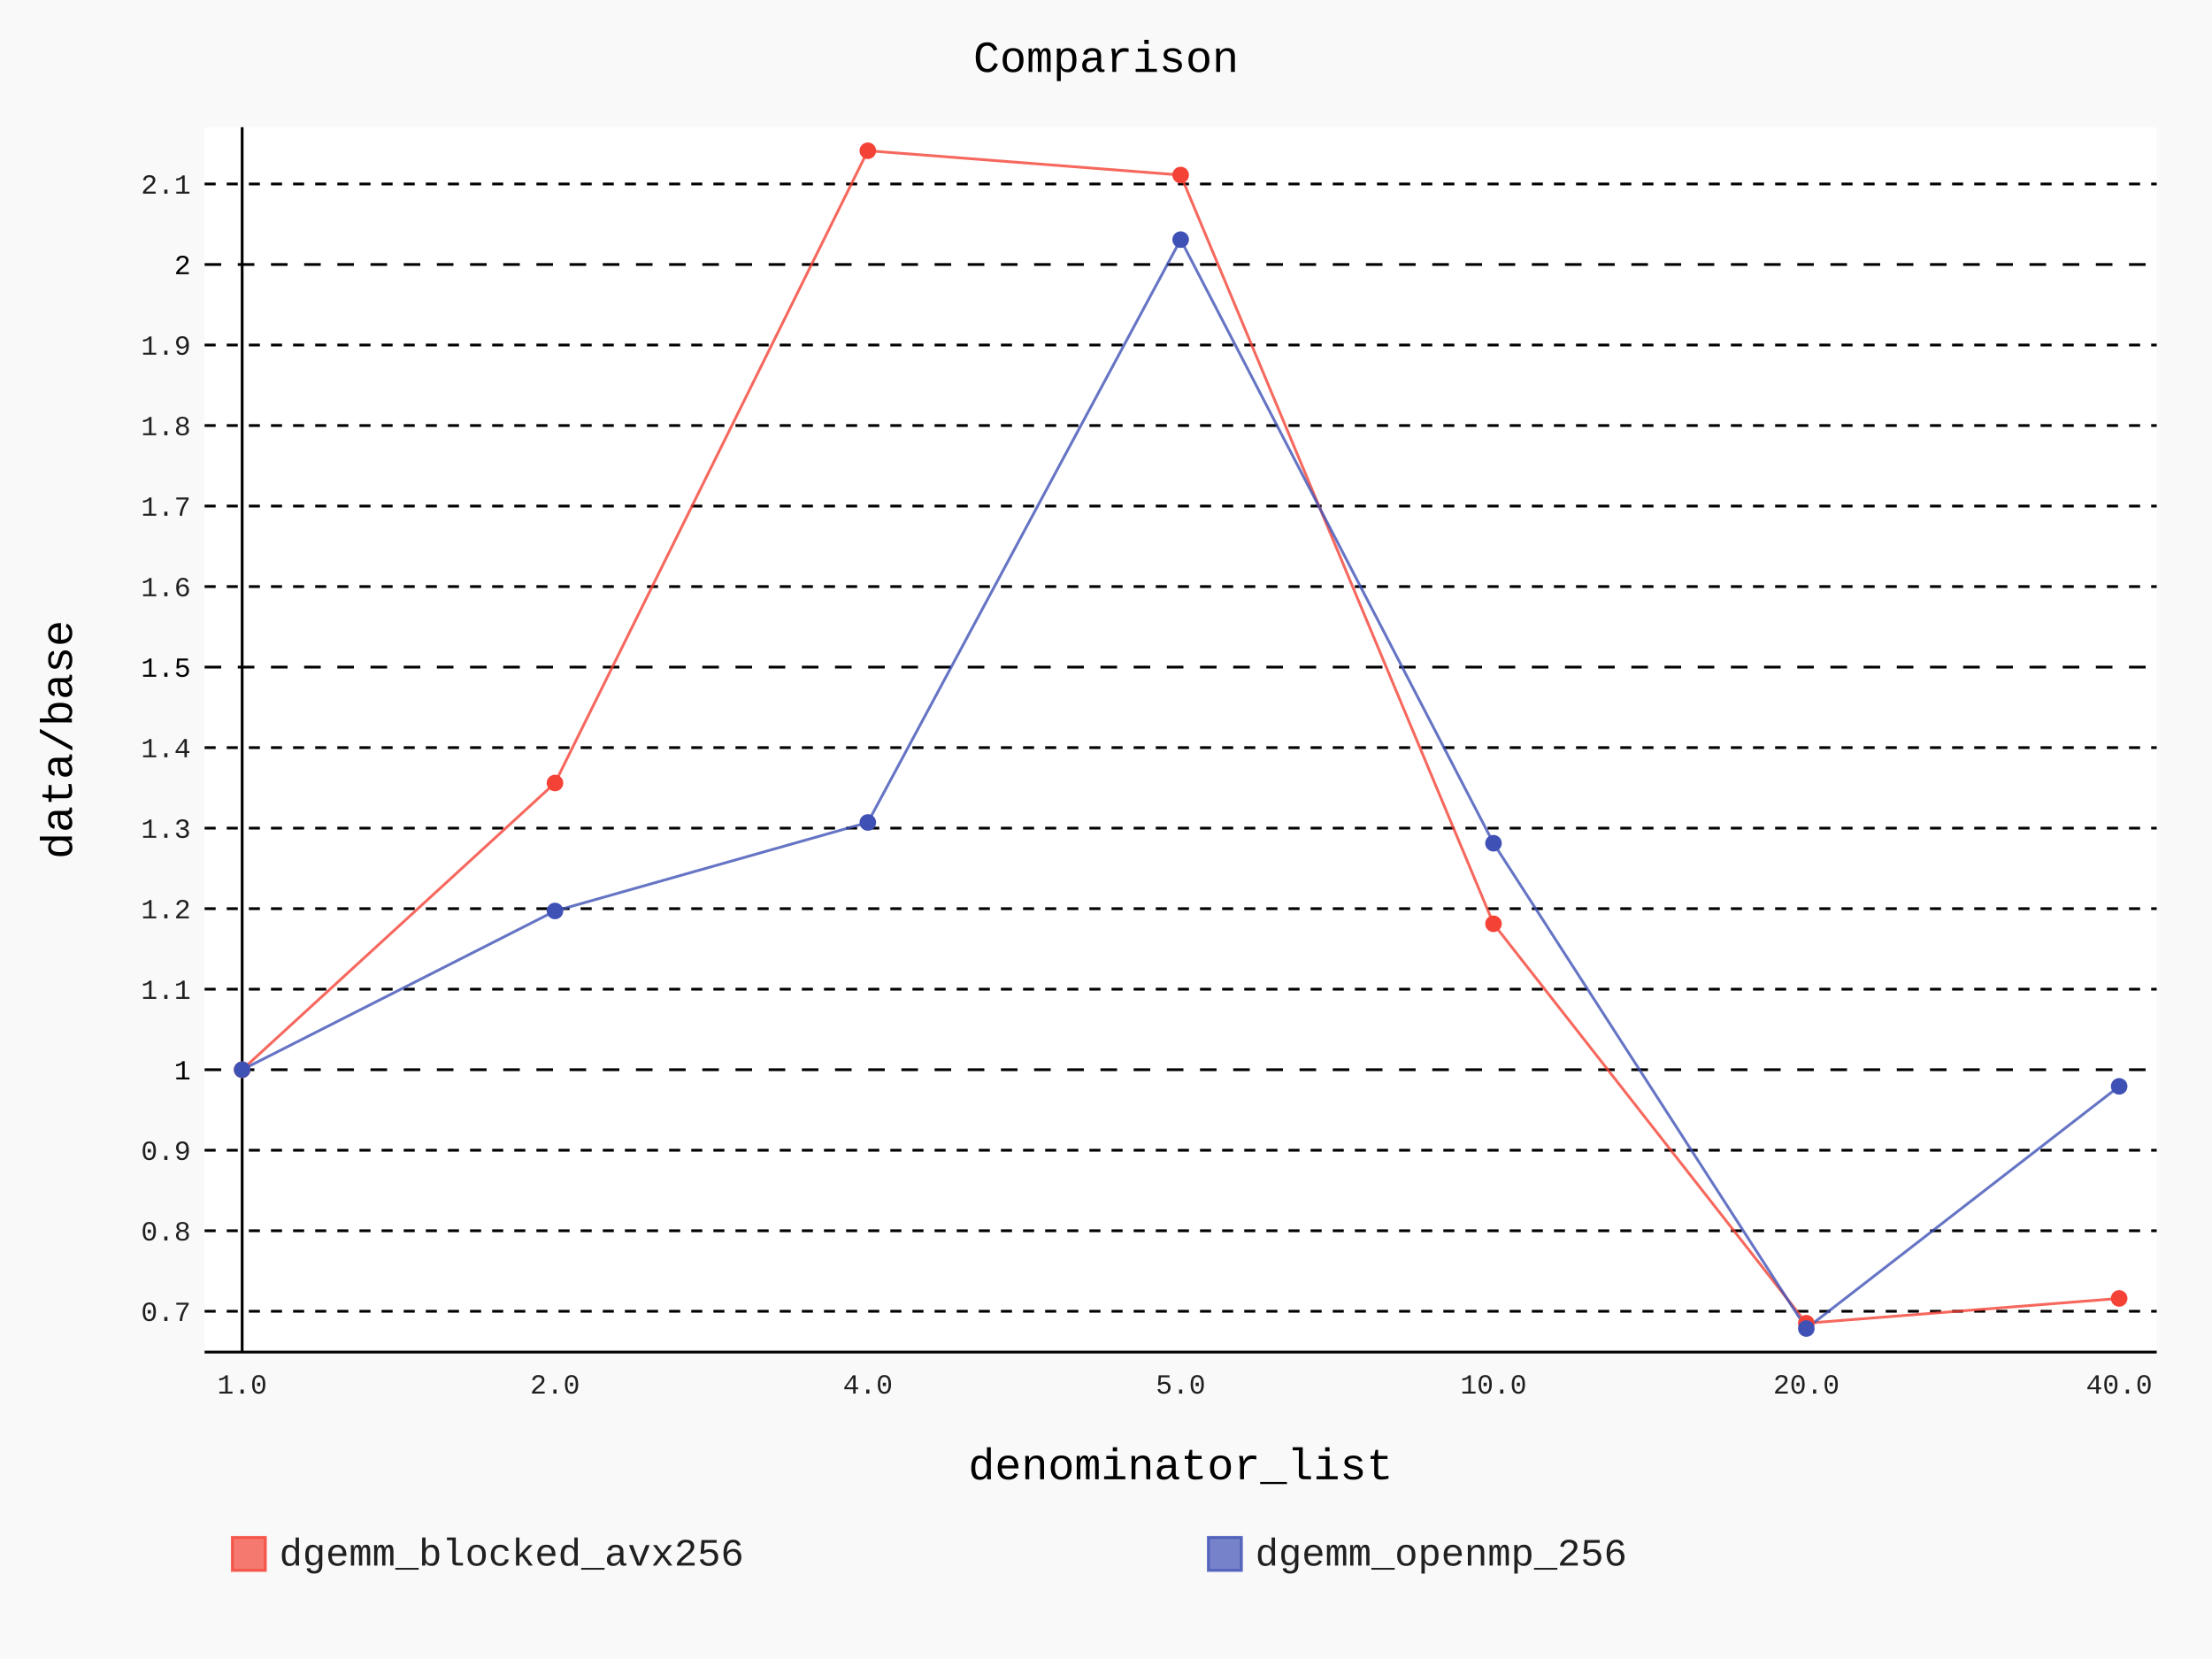
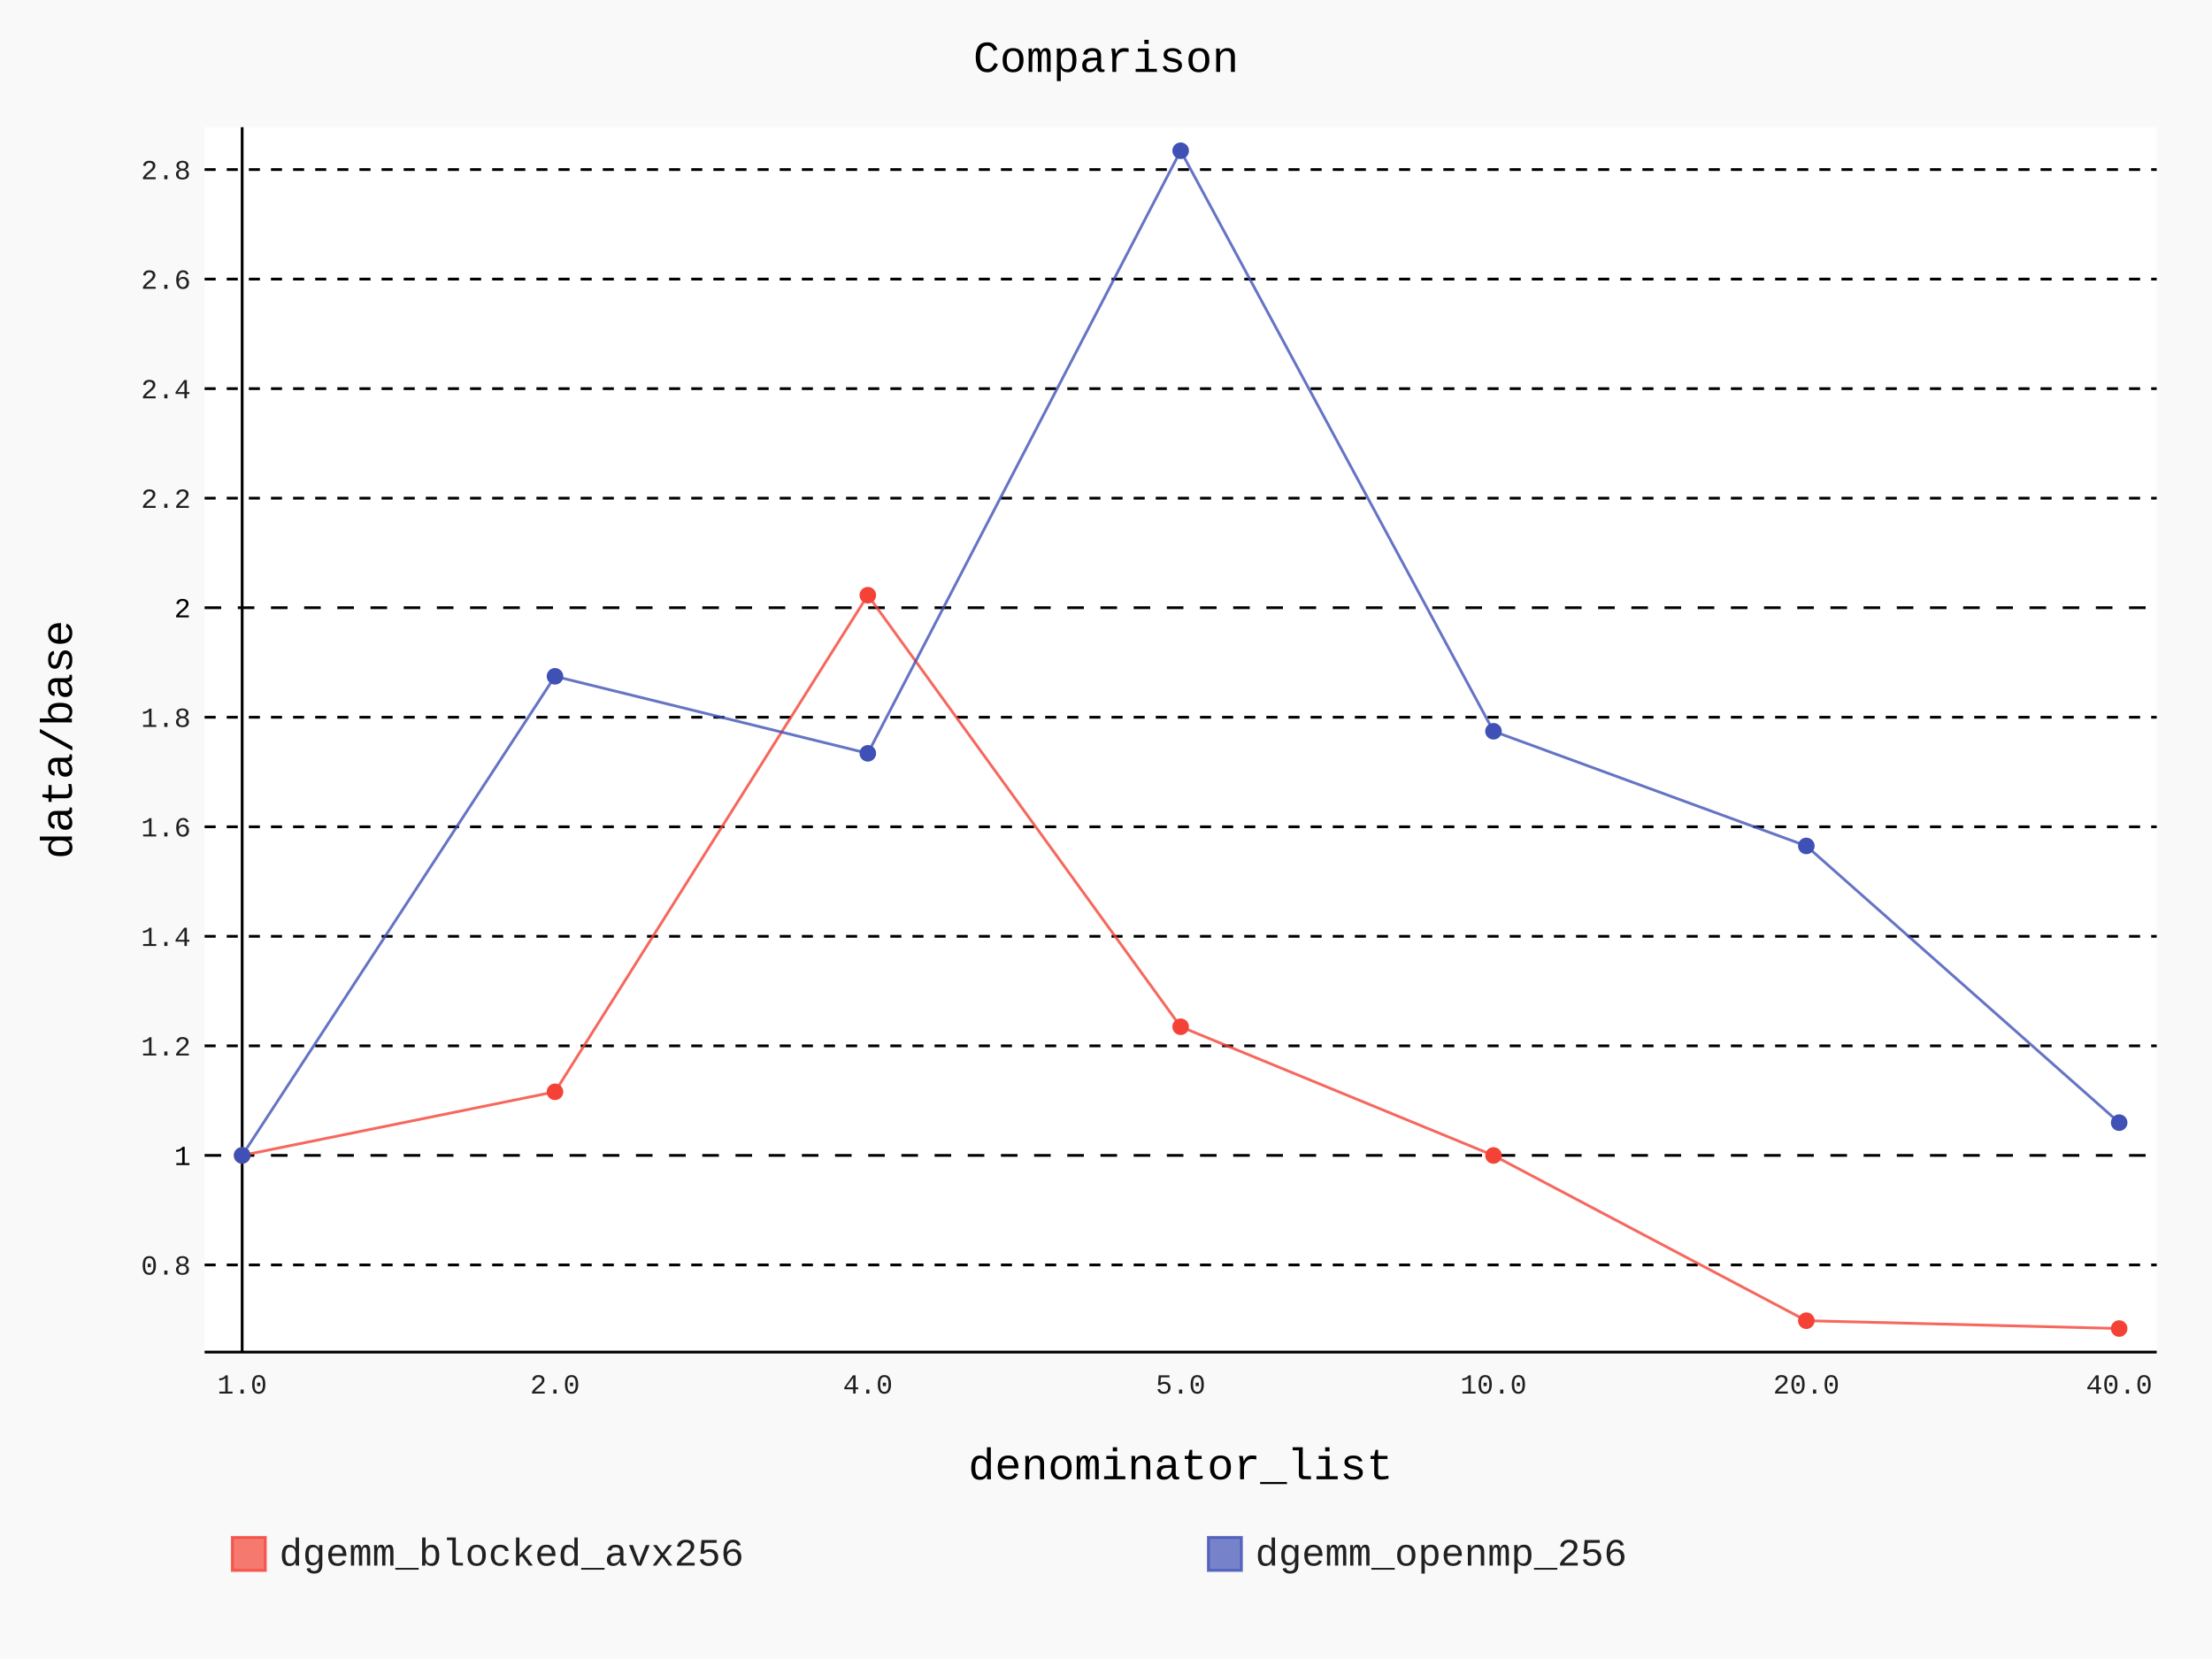
- <svg xmlns="http://www.w3.org/2000/svg" id="chart-9b2310f5-9d3e-415a-817c-e5064aa1e4af" class="pygal-chart" viewBox="0 0 800 600">
+ <svg xmlns="http://www.w3.org/2000/svg" id="chart-37c00d6b-cbca-4cd6-acf3-2c5ea2961d63" class="pygal-chart" viewBox="0 0 800 600">
  <defs>
-     <style type="text/css">#chart-9b2310f5-9d3e-415a-817c-e5064aa1e4af{-webkit-user-select:none;-webkit-font-smoothing:antialiased;font-family:Consolas,"Liberation Mono",Menlo,Courier,monospace}#chart-9b2310f5-9d3e-415a-817c-e5064aa1e4af .title{font-family:Consolas,"Liberation Mono",Menlo,Courier,monospace;font-size:16px}#chart-9b2310f5-9d3e-415a-817c-e5064aa1e4af .legends .legend text{font-family:Consolas,"Liberation Mono",Menlo,Courier,monospace;font-size:14px}#chart-9b2310f5-9d3e-415a-817c-e5064aa1e4af .axis text{font-family:Consolas,"Liberation Mono",Menlo,Courier,monospace;font-size:10px}#chart-9b2310f5-9d3e-415a-817c-e5064aa1e4af .axis text.major{font-family:Consolas,"Liberation Mono",Menlo,Courier,monospace;font-size:10px}#chart-9b2310f5-9d3e-415a-817c-e5064aa1e4af .text-overlay text.value{font-family:Consolas,"Liberation Mono",Menlo,Courier,monospace;font-size:16px}#chart-9b2310f5-9d3e-415a-817c-e5064aa1e4af .text-overlay text.label{font-family:Consolas,"Liberation Mono",Menlo,Courier,monospace;font-size:10px}#chart-9b2310f5-9d3e-415a-817c-e5064aa1e4af .tooltip{font-family:Consolas,"Liberation Mono",Menlo,Courier,monospace;font-size:14px}#chart-9b2310f5-9d3e-415a-817c-e5064aa1e4af text.no_data{font-family:Consolas,"Liberation Mono",Menlo,Courier,monospace;font-size:64px}
- #chart-9b2310f5-9d3e-415a-817c-e5064aa1e4af{background-color:rgba(249,249,249,1)}#chart-9b2310f5-9d3e-415a-817c-e5064aa1e4af path,#chart-9b2310f5-9d3e-415a-817c-e5064aa1e4af line,#chart-9b2310f5-9d3e-415a-817c-e5064aa1e4af rect,#chart-9b2310f5-9d3e-415a-817c-e5064aa1e4af circle{-webkit-transition:150ms;-moz-transition:150ms;transition:150ms}#chart-9b2310f5-9d3e-415a-817c-e5064aa1e4af .graph &gt; .background{fill:rgba(249,249,249,1)}#chart-9b2310f5-9d3e-415a-817c-e5064aa1e4af .plot &gt; .background{fill:rgba(255,255,255,1)}#chart-9b2310f5-9d3e-415a-817c-e5064aa1e4af .graph{fill:rgba(0,0,0,.87)}#chart-9b2310f5-9d3e-415a-817c-e5064aa1e4af text.no_data{fill:rgba(0,0,0,1)}#chart-9b2310f5-9d3e-415a-817c-e5064aa1e4af .title{fill:rgba(0,0,0,1)}#chart-9b2310f5-9d3e-415a-817c-e5064aa1e4af .legends .legend text{fill:rgba(0,0,0,.87)}#chart-9b2310f5-9d3e-415a-817c-e5064aa1e4af .legends .legend:hover text{fill:rgba(0,0,0,1)}#chart-9b2310f5-9d3e-415a-817c-e5064aa1e4af .axis .line{stroke:rgba(0,0,0,1)}#chart-9b2310f5-9d3e-415a-817c-e5064aa1e4af .axis .guide.line{stroke:rgba(0,0,0,.54)}#chart-9b2310f5-9d3e-415a-817c-e5064aa1e4af .axis .major.line{stroke:rgba(0,0,0,.87)}#chart-9b2310f5-9d3e-415a-817c-e5064aa1e4af .axis text.major{fill:rgba(0,0,0,1)}#chart-9b2310f5-9d3e-415a-817c-e5064aa1e4af .axis.y .guides:hover .guide.line,#chart-9b2310f5-9d3e-415a-817c-e5064aa1e4af .line-graph .axis.x .guides:hover .guide.line,#chart-9b2310f5-9d3e-415a-817c-e5064aa1e4af .stackedline-graph .axis.x .guides:hover .guide.line,#chart-9b2310f5-9d3e-415a-817c-e5064aa1e4af .xy-graph .axis.x .guides:hover .guide.line{stroke:rgba(0,0,0,1)}#chart-9b2310f5-9d3e-415a-817c-e5064aa1e4af .axis .guides:hover text{fill:rgba(0,0,0,1)}#chart-9b2310f5-9d3e-415a-817c-e5064aa1e4af .reactive{fill-opacity:.7;stroke-opacity:.8;stroke-width:1}#chart-9b2310f5-9d3e-415a-817c-e5064aa1e4af .ci{stroke:rgba(0,0,0,.87)}#chart-9b2310f5-9d3e-415a-817c-e5064aa1e4af .reactive.active,#chart-9b2310f5-9d3e-415a-817c-e5064aa1e4af .active .reactive{fill-opacity:.8;stroke-opacity:.9;stroke-width:4}#chart-9b2310f5-9d3e-415a-817c-e5064aa1e4af .ci .reactive.active{stroke-width:1.5}#chart-9b2310f5-9d3e-415a-817c-e5064aa1e4af .series text{fill:rgba(0,0,0,1)}#chart-9b2310f5-9d3e-415a-817c-e5064aa1e4af .tooltip rect{fill:rgba(255,255,255,1);stroke:rgba(0,0,0,1);-webkit-transition:opacity 150ms;-moz-transition:opacity 150ms;transition:opacity 150ms}#chart-9b2310f5-9d3e-415a-817c-e5064aa1e4af .tooltip .label{fill:rgba(0,0,0,.87)}#chart-9b2310f5-9d3e-415a-817c-e5064aa1e4af .tooltip .label{fill:rgba(0,0,0,.87)}#chart-9b2310f5-9d3e-415a-817c-e5064aa1e4af .tooltip .legend{font-size:.8em;fill:rgba(0,0,0,.54)}#chart-9b2310f5-9d3e-415a-817c-e5064aa1e4af .tooltip .x_label{font-size:.6em;fill:rgba(0,0,0,1)}#chart-9b2310f5-9d3e-415a-817c-e5064aa1e4af .tooltip .xlink{font-size:.5em;text-decoration:underline}#chart-9b2310f5-9d3e-415a-817c-e5064aa1e4af .tooltip .value{font-size:1.5em}#chart-9b2310f5-9d3e-415a-817c-e5064aa1e4af .bound{font-size:.5em}#chart-9b2310f5-9d3e-415a-817c-e5064aa1e4af .max-value{font-size:.75em;fill:rgba(0,0,0,.54)}#chart-9b2310f5-9d3e-415a-817c-e5064aa1e4af .map-element{fill:rgba(255,255,255,1);stroke:rgba(0,0,0,.54) !important}#chart-9b2310f5-9d3e-415a-817c-e5064aa1e4af .map-element .reactive{fill-opacity:inherit;stroke-opacity:inherit}#chart-9b2310f5-9d3e-415a-817c-e5064aa1e4af .color-0,#chart-9b2310f5-9d3e-415a-817c-e5064aa1e4af .color-0 a:visited{stroke:#F44336;fill:#F44336}#chart-9b2310f5-9d3e-415a-817c-e5064aa1e4af .color-1,#chart-9b2310f5-9d3e-415a-817c-e5064aa1e4af .color-1 a:visited{stroke:#3F51B5;fill:#3F51B5}#chart-9b2310f5-9d3e-415a-817c-e5064aa1e4af .text-overlay .color-0 text{fill:black}#chart-9b2310f5-9d3e-415a-817c-e5064aa1e4af .text-overlay .color-1 text{fill:black}
- #chart-9b2310f5-9d3e-415a-817c-e5064aa1e4af text.no_data{text-anchor:middle}#chart-9b2310f5-9d3e-415a-817c-e5064aa1e4af .guide.line{fill:none}#chart-9b2310f5-9d3e-415a-817c-e5064aa1e4af .centered{text-anchor:middle}#chart-9b2310f5-9d3e-415a-817c-e5064aa1e4af .title{text-anchor:middle}#chart-9b2310f5-9d3e-415a-817c-e5064aa1e4af .legends .legend text{fill-opacity:1}#chart-9b2310f5-9d3e-415a-817c-e5064aa1e4af .axis.x text{text-anchor:middle}#chart-9b2310f5-9d3e-415a-817c-e5064aa1e4af .axis.x:not(.web) text[transform]{text-anchor:start}#chart-9b2310f5-9d3e-415a-817c-e5064aa1e4af .axis.x:not(.web) text[transform].backwards{text-anchor:end}#chart-9b2310f5-9d3e-415a-817c-e5064aa1e4af .axis.y text{text-anchor:end}#chart-9b2310f5-9d3e-415a-817c-e5064aa1e4af .axis.y text[transform].backwards{text-anchor:start}#chart-9b2310f5-9d3e-415a-817c-e5064aa1e4af .axis.y2 text{text-anchor:start}#chart-9b2310f5-9d3e-415a-817c-e5064aa1e4af .axis.y2 text[transform].backwards{text-anchor:end}#chart-9b2310f5-9d3e-415a-817c-e5064aa1e4af .axis .guide.line{stroke-dasharray:4,4;stroke:black}#chart-9b2310f5-9d3e-415a-817c-e5064aa1e4af .axis .major.guide.line{stroke-dasharray:6,6;stroke:black}#chart-9b2310f5-9d3e-415a-817c-e5064aa1e4af .horizontal .axis.y .guide.line,#chart-9b2310f5-9d3e-415a-817c-e5064aa1e4af .horizontal .axis.y2 .guide.line,#chart-9b2310f5-9d3e-415a-817c-e5064aa1e4af .vertical .axis.x .guide.line{opacity:0}#chart-9b2310f5-9d3e-415a-817c-e5064aa1e4af .horizontal .axis.always_show .guide.line,#chart-9b2310f5-9d3e-415a-817c-e5064aa1e4af .vertical .axis.always_show .guide.line{opacity:1 !important}#chart-9b2310f5-9d3e-415a-817c-e5064aa1e4af .axis.y .guides:hover .guide.line,#chart-9b2310f5-9d3e-415a-817c-e5064aa1e4af .axis.y2 .guides:hover .guide.line,#chart-9b2310f5-9d3e-415a-817c-e5064aa1e4af .axis.x .guides:hover .guide.line{opacity:1}#chart-9b2310f5-9d3e-415a-817c-e5064aa1e4af .axis .guides:hover text{opacity:1}#chart-9b2310f5-9d3e-415a-817c-e5064aa1e4af .nofill{fill:none}#chart-9b2310f5-9d3e-415a-817c-e5064aa1e4af .subtle-fill{fill-opacity:.2}#chart-9b2310f5-9d3e-415a-817c-e5064aa1e4af .dot{stroke-width:1px;fill-opacity:1;stroke-opacity:1}#chart-9b2310f5-9d3e-415a-817c-e5064aa1e4af .dot.active{stroke-width:5px}#chart-9b2310f5-9d3e-415a-817c-e5064aa1e4af .dot.negative{fill:transparent}#chart-9b2310f5-9d3e-415a-817c-e5064aa1e4af text,#chart-9b2310f5-9d3e-415a-817c-e5064aa1e4af tspan{stroke:none !important}#chart-9b2310f5-9d3e-415a-817c-e5064aa1e4af .series text.active{opacity:1}#chart-9b2310f5-9d3e-415a-817c-e5064aa1e4af .tooltip rect{fill-opacity:.95;stroke-width:.5}#chart-9b2310f5-9d3e-415a-817c-e5064aa1e4af .tooltip text{fill-opacity:1}#chart-9b2310f5-9d3e-415a-817c-e5064aa1e4af .showable{visibility:hidden}#chart-9b2310f5-9d3e-415a-817c-e5064aa1e4af .showable.shown{visibility:visible}#chart-9b2310f5-9d3e-415a-817c-e5064aa1e4af .gauge-background{fill:rgba(229,229,229,1);stroke:none}#chart-9b2310f5-9d3e-415a-817c-e5064aa1e4af .bg-lines{stroke:rgba(249,249,249,1);stroke-width:2px}</style>
+     <style type="text/css">#chart-37c00d6b-cbca-4cd6-acf3-2c5ea2961d63{-webkit-user-select:none;-webkit-font-smoothing:antialiased;font-family:Consolas,"Liberation Mono",Menlo,Courier,monospace}#chart-37c00d6b-cbca-4cd6-acf3-2c5ea2961d63 .title{font-family:Consolas,"Liberation Mono",Menlo,Courier,monospace;font-size:16px}#chart-37c00d6b-cbca-4cd6-acf3-2c5ea2961d63 .legends .legend text{font-family:Consolas,"Liberation Mono",Menlo,Courier,monospace;font-size:14px}#chart-37c00d6b-cbca-4cd6-acf3-2c5ea2961d63 .axis text{font-family:Consolas,"Liberation Mono",Menlo,Courier,monospace;font-size:10px}#chart-37c00d6b-cbca-4cd6-acf3-2c5ea2961d63 .axis text.major{font-family:Consolas,"Liberation Mono",Menlo,Courier,monospace;font-size:10px}#chart-37c00d6b-cbca-4cd6-acf3-2c5ea2961d63 .text-overlay text.value{font-family:Consolas,"Liberation Mono",Menlo,Courier,monospace;font-size:16px}#chart-37c00d6b-cbca-4cd6-acf3-2c5ea2961d63 .text-overlay text.label{font-family:Consolas,"Liberation Mono",Menlo,Courier,monospace;font-size:10px}#chart-37c00d6b-cbca-4cd6-acf3-2c5ea2961d63 .tooltip{font-family:Consolas,"Liberation Mono",Menlo,Courier,monospace;font-size:14px}#chart-37c00d6b-cbca-4cd6-acf3-2c5ea2961d63 text.no_data{font-family:Consolas,"Liberation Mono",Menlo,Courier,monospace;font-size:64px}
+ #chart-37c00d6b-cbca-4cd6-acf3-2c5ea2961d63{background-color:rgba(249,249,249,1)}#chart-37c00d6b-cbca-4cd6-acf3-2c5ea2961d63 path,#chart-37c00d6b-cbca-4cd6-acf3-2c5ea2961d63 line,#chart-37c00d6b-cbca-4cd6-acf3-2c5ea2961d63 rect,#chart-37c00d6b-cbca-4cd6-acf3-2c5ea2961d63 circle{-webkit-transition:150ms;-moz-transition:150ms;transition:150ms}#chart-37c00d6b-cbca-4cd6-acf3-2c5ea2961d63 .graph &gt; .background{fill:rgba(249,249,249,1)}#chart-37c00d6b-cbca-4cd6-acf3-2c5ea2961d63 .plot &gt; .background{fill:rgba(255,255,255,1)}#chart-37c00d6b-cbca-4cd6-acf3-2c5ea2961d63 .graph{fill:rgba(0,0,0,.87)}#chart-37c00d6b-cbca-4cd6-acf3-2c5ea2961d63 text.no_data{fill:rgba(0,0,0,1)}#chart-37c00d6b-cbca-4cd6-acf3-2c5ea2961d63 .title{fill:rgba(0,0,0,1)}#chart-37c00d6b-cbca-4cd6-acf3-2c5ea2961d63 .legends .legend text{fill:rgba(0,0,0,.87)}#chart-37c00d6b-cbca-4cd6-acf3-2c5ea2961d63 .legends .legend:hover text{fill:rgba(0,0,0,1)}#chart-37c00d6b-cbca-4cd6-acf3-2c5ea2961d63 .axis .line{stroke:rgba(0,0,0,1)}#chart-37c00d6b-cbca-4cd6-acf3-2c5ea2961d63 .axis .guide.line{stroke:rgba(0,0,0,.54)}#chart-37c00d6b-cbca-4cd6-acf3-2c5ea2961d63 .axis .major.line{stroke:rgba(0,0,0,.87)}#chart-37c00d6b-cbca-4cd6-acf3-2c5ea2961d63 .axis text.major{fill:rgba(0,0,0,1)}#chart-37c00d6b-cbca-4cd6-acf3-2c5ea2961d63 .axis.y .guides:hover .guide.line,#chart-37c00d6b-cbca-4cd6-acf3-2c5ea2961d63 .line-graph .axis.x .guides:hover .guide.line,#chart-37c00d6b-cbca-4cd6-acf3-2c5ea2961d63 .stackedline-graph .axis.x .guides:hover .guide.line,#chart-37c00d6b-cbca-4cd6-acf3-2c5ea2961d63 .xy-graph .axis.x .guides:hover .guide.line{stroke:rgba(0,0,0,1)}#chart-37c00d6b-cbca-4cd6-acf3-2c5ea2961d63 .axis .guides:hover text{fill:rgba(0,0,0,1)}#chart-37c00d6b-cbca-4cd6-acf3-2c5ea2961d63 .reactive{fill-opacity:.7;stroke-opacity:.8;stroke-width:1}#chart-37c00d6b-cbca-4cd6-acf3-2c5ea2961d63 .ci{stroke:rgba(0,0,0,.87)}#chart-37c00d6b-cbca-4cd6-acf3-2c5ea2961d63 .reactive.active,#chart-37c00d6b-cbca-4cd6-acf3-2c5ea2961d63 .active .reactive{fill-opacity:.8;stroke-opacity:.9;stroke-width:4}#chart-37c00d6b-cbca-4cd6-acf3-2c5ea2961d63 .ci .reactive.active{stroke-width:1.5}#chart-37c00d6b-cbca-4cd6-acf3-2c5ea2961d63 .series text{fill:rgba(0,0,0,1)}#chart-37c00d6b-cbca-4cd6-acf3-2c5ea2961d63 .tooltip rect{fill:rgba(255,255,255,1);stroke:rgba(0,0,0,1);-webkit-transition:opacity 150ms;-moz-transition:opacity 150ms;transition:opacity 150ms}#chart-37c00d6b-cbca-4cd6-acf3-2c5ea2961d63 .tooltip .label{fill:rgba(0,0,0,.87)}#chart-37c00d6b-cbca-4cd6-acf3-2c5ea2961d63 .tooltip .label{fill:rgba(0,0,0,.87)}#chart-37c00d6b-cbca-4cd6-acf3-2c5ea2961d63 .tooltip .legend{font-size:.8em;fill:rgba(0,0,0,.54)}#chart-37c00d6b-cbca-4cd6-acf3-2c5ea2961d63 .tooltip .x_label{font-size:.6em;fill:rgba(0,0,0,1)}#chart-37c00d6b-cbca-4cd6-acf3-2c5ea2961d63 .tooltip .xlink{font-size:.5em;text-decoration:underline}#chart-37c00d6b-cbca-4cd6-acf3-2c5ea2961d63 .tooltip .value{font-size:1.5em}#chart-37c00d6b-cbca-4cd6-acf3-2c5ea2961d63 .bound{font-size:.5em}#chart-37c00d6b-cbca-4cd6-acf3-2c5ea2961d63 .max-value{font-size:.75em;fill:rgba(0,0,0,.54)}#chart-37c00d6b-cbca-4cd6-acf3-2c5ea2961d63 .map-element{fill:rgba(255,255,255,1);stroke:rgba(0,0,0,.54) !important}#chart-37c00d6b-cbca-4cd6-acf3-2c5ea2961d63 .map-element .reactive{fill-opacity:inherit;stroke-opacity:inherit}#chart-37c00d6b-cbca-4cd6-acf3-2c5ea2961d63 .color-0,#chart-37c00d6b-cbca-4cd6-acf3-2c5ea2961d63 .color-0 a:visited{stroke:#F44336;fill:#F44336}#chart-37c00d6b-cbca-4cd6-acf3-2c5ea2961d63 .color-1,#chart-37c00d6b-cbca-4cd6-acf3-2c5ea2961d63 .color-1 a:visited{stroke:#3F51B5;fill:#3F51B5}#chart-37c00d6b-cbca-4cd6-acf3-2c5ea2961d63 .text-overlay .color-0 text{fill:black}#chart-37c00d6b-cbca-4cd6-acf3-2c5ea2961d63 .text-overlay .color-1 text{fill:black}
+ #chart-37c00d6b-cbca-4cd6-acf3-2c5ea2961d63 text.no_data{text-anchor:middle}#chart-37c00d6b-cbca-4cd6-acf3-2c5ea2961d63 .guide.line{fill:none}#chart-37c00d6b-cbca-4cd6-acf3-2c5ea2961d63 .centered{text-anchor:middle}#chart-37c00d6b-cbca-4cd6-acf3-2c5ea2961d63 .title{text-anchor:middle}#chart-37c00d6b-cbca-4cd6-acf3-2c5ea2961d63 .legends .legend text{fill-opacity:1}#chart-37c00d6b-cbca-4cd6-acf3-2c5ea2961d63 .axis.x text{text-anchor:middle}#chart-37c00d6b-cbca-4cd6-acf3-2c5ea2961d63 .axis.x:not(.web) text[transform]{text-anchor:start}#chart-37c00d6b-cbca-4cd6-acf3-2c5ea2961d63 .axis.x:not(.web) text[transform].backwards{text-anchor:end}#chart-37c00d6b-cbca-4cd6-acf3-2c5ea2961d63 .axis.y text{text-anchor:end}#chart-37c00d6b-cbca-4cd6-acf3-2c5ea2961d63 .axis.y text[transform].backwards{text-anchor:start}#chart-37c00d6b-cbca-4cd6-acf3-2c5ea2961d63 .axis.y2 text{text-anchor:start}#chart-37c00d6b-cbca-4cd6-acf3-2c5ea2961d63 .axis.y2 text[transform].backwards{text-anchor:end}#chart-37c00d6b-cbca-4cd6-acf3-2c5ea2961d63 .axis .guide.line{stroke-dasharray:4,4;stroke:black}#chart-37c00d6b-cbca-4cd6-acf3-2c5ea2961d63 .axis .major.guide.line{stroke-dasharray:6,6;stroke:black}#chart-37c00d6b-cbca-4cd6-acf3-2c5ea2961d63 .horizontal .axis.y .guide.line,#chart-37c00d6b-cbca-4cd6-acf3-2c5ea2961d63 .horizontal .axis.y2 .guide.line,#chart-37c00d6b-cbca-4cd6-acf3-2c5ea2961d63 .vertical .axis.x .guide.line{opacity:0}#chart-37c00d6b-cbca-4cd6-acf3-2c5ea2961d63 .horizontal .axis.always_show .guide.line,#chart-37c00d6b-cbca-4cd6-acf3-2c5ea2961d63 .vertical .axis.always_show .guide.line{opacity:1 !important}#chart-37c00d6b-cbca-4cd6-acf3-2c5ea2961d63 .axis.y .guides:hover .guide.line,#chart-37c00d6b-cbca-4cd6-acf3-2c5ea2961d63 .axis.y2 .guides:hover .guide.line,#chart-37c00d6b-cbca-4cd6-acf3-2c5ea2961d63 .axis.x .guides:hover .guide.line{opacity:1}#chart-37c00d6b-cbca-4cd6-acf3-2c5ea2961d63 .axis .guides:hover text{opacity:1}#chart-37c00d6b-cbca-4cd6-acf3-2c5ea2961d63 .nofill{fill:none}#chart-37c00d6b-cbca-4cd6-acf3-2c5ea2961d63 .subtle-fill{fill-opacity:.2}#chart-37c00d6b-cbca-4cd6-acf3-2c5ea2961d63 .dot{stroke-width:1px;fill-opacity:1;stroke-opacity:1}#chart-37c00d6b-cbca-4cd6-acf3-2c5ea2961d63 .dot.active{stroke-width:5px}#chart-37c00d6b-cbca-4cd6-acf3-2c5ea2961d63 .dot.negative{fill:transparent}#chart-37c00d6b-cbca-4cd6-acf3-2c5ea2961d63 text,#chart-37c00d6b-cbca-4cd6-acf3-2c5ea2961d63 tspan{stroke:none !important}#chart-37c00d6b-cbca-4cd6-acf3-2c5ea2961d63 .series text.active{opacity:1}#chart-37c00d6b-cbca-4cd6-acf3-2c5ea2961d63 .tooltip rect{fill-opacity:.95;stroke-width:.5}#chart-37c00d6b-cbca-4cd6-acf3-2c5ea2961d63 .tooltip text{fill-opacity:1}#chart-37c00d6b-cbca-4cd6-acf3-2c5ea2961d63 .showable{visibility:hidden}#chart-37c00d6b-cbca-4cd6-acf3-2c5ea2961d63 .showable.shown{visibility:visible}#chart-37c00d6b-cbca-4cd6-acf3-2c5ea2961d63 .gauge-background{fill:rgba(229,229,229,1);stroke:none}#chart-37c00d6b-cbca-4cd6-acf3-2c5ea2961d63 .bg-lines{stroke:rgba(249,249,249,1);stroke-width:2px}</style>
  </defs>
  <g class="graph line-graph vertical">
    <rect x="0" y="0" width="800" height="600" class="background" />
    <g transform="translate(74, 46)" class="plot">
      <rect x="0" y="0" width="706.0" height="443.0" class="background" />
      <g class="axis y always_show">
        <path d="M0 443 h706" class="line" />
        <g class="guides">
-           <path d="M0 428.239 h706" class="guide line" />
-           <text x="-5" y="431.739" class="">0.7</text>
+           <path d="M0 411.477 h706" class="guide line" />
+           <text x="-5" y="414.977" class="">0.8</text>
        </g>
        <g class="guides">
-           <path d="M0 399.117 h706" class="guide line" />
-           <text x="-5" y="402.617" class="">0.8</text>
+           <path d="M0 371.862 h706" class="major guide line" />
+           <text x="-5" y="375.362" class="major">1</text>
        </g>
        <g class="guides">
-           <path d="M0 369.996 h706" class="guide line" />
-           <text x="-5" y="373.496" class="">0.9</text>
+           <path d="M0 332.246 h706" class="guide line" />
+           <text x="-5" y="335.746" class="">1.2</text>
        </g>
        <g class="guides">
-           <path d="M0 340.874 h706" class="major guide line" />
-           <text x="-5" y="344.374" class="major">1</text>
+           <path d="M0 292.631 h706" class="guide line" />
+           <text x="-5" y="296.131" class="">1.4</text>
        </g>
        <g class="guides">
-           <path d="M0 311.752 h706" class="guide line" />
-           <text x="-5" y="315.252" class="">1.1</text>
+           <path d="M0 253.016 h706" class="guide line" />
+           <text x="-5" y="256.516" class="">1.6</text>
        </g>
        <g class="guides">
-           <path d="M0 282.631 h706" class="guide line" />
-           <text x="-5" y="286.131" class="">1.2</text>
+           <path d="M0 213.401 h706" class="guide line" />
+           <text x="-5" y="216.901" class="">1.8</text>
        </g>
        <g class="guides">
-           <path d="M0 253.509 h706" class="guide line" />
-           <text x="-5" y="257.009" class="">1.3</text>
+           <path d="M0 173.786 h706" class="major guide line" />
+           <text x="-5" y="177.286" class="major">2</text>
        </g>
        <g class="guides">
-           <path d="M0 224.387 h706" class="guide line" />
-           <text x="-5" y="227.887" class="">1.4</text>
+           <path d="M0 134.171 h706" class="guide line" />
+           <text x="-5" y="137.671" class="">2.2</text>
        </g>
        <g class="guides">
-           <path d="M0 195.266 h706" class="major guide line" />
-           <text x="-5" y="198.766" class="major">1.5</text>
+           <path d="M0 94.555 h706" class="guide line" />
+           <text x="-5" y="98.055" class="">2.4</text>
        </g>
        <g class="guides">
-           <path d="M0 166.144 h706" class="guide line" />
-           <text x="-5" y="169.644" class="">1.6</text>
+           <path d="M0 54.94 h706" class="guide line" />
+           <text x="-5" y="58.44" class="">2.6</text>
        </g>
        <g class="guides">
-           <path d="M0 137.022 h706" class="guide line" />
-           <text x="-5" y="140.522" class="">1.7</text>
-         </g>
-         <g class="guides">
-           <path d="M0 107.901 h706" class="guide line" />
-           <text x="-5" y="111.401" class="">1.8</text>
-         </g>
-         <g class="guides">
-           <path d="M0 78.779 h706" class="guide line" />
-           <text x="-5" y="82.279" class="">1.9</text>
-         </g>
-         <g class="guides">
-           <path d="M0 49.657 h706" class="major guide line" />
-           <text x="-5" y="53.157" class="major">2</text>
-         </g>
-         <g class="guides">
-           <path d="M0 20.536 h706" class="guide line" />
-           <text x="-5" y="24.036" class="">2.1</text>
+           <path d="M0 15.325 h706" class="guide line" />
+           <text x="-5" y="18.825" class="">2.8</text>
        </g>
      </g>
      <g class="axis x">
        <g class="guides">
          <path d="M13.577 0 v443" class="line" />
          <text x="13.577" y="458.0" class="">1.0</text>
        </g>
        <g class="guides">
          <path d="M126.718 0 v443" class="guide line" />
          <text x="126.718" y="458.0" class="">2.0</text>
        </g>
        <g class="guides">
          <path d="M239.859 0 v443" class="guide line" />
          <text x="239.859" y="458.0" class="">4.0</text>
        </g>
        <g class="guides">
          <path d="M353 0 v443" class="guide line" />
          <text x="353.0" y="458.0" class="">5.0</text>
        </g>
        <g class="guides">
          <path d="M466.141 0 v443" class="guide line" />
          <text x="466.141" y="458.0" class="">10.0</text>
        </g>
        <g class="guides">
          <path d="M579.282 0 v443" class="guide line" />
          <text x="579.282" y="458.0" class="">20.0</text>
        </g>
        <g class="guides">
          <path d="M692.423 0 v443" class="guide line" />
          <text x="692.423" y="458.0" class="">40.0</text>
        </g>
      </g>
      <g class="series serie-0 color-0">
-         <path d="M13.577 340.874 L126.718 237.179 239.859 8.519 353 17.298 466.141 288.101 579.282 432.559 692.423 423.592" class="line reactive nofill" />
+         <path d="M13.577 371.862 L126.718 348.871 239.859 169.266 353 325.34 466.141 371.892 579.282 431.649 692.423 434.481" class="line reactive nofill" />
      </g>
      <g class="series serie-1 color-1">
-         <path d="M13.577 340.874 L126.718 283.469 239.859 251.457 353 40.665 466.141 258.97 579.282 434.481 692.423 346.893" class="line reactive nofill" />
+         <path d="M13.577 371.862 L126.718 198.599 239.859 226.452 353 8.519 466.141 218.475 579.282 259.943 692.423 360.022" class="line reactive nofill" />
      </g>
    </g>
    <g class="titles">
      <text x="400.0" y="26" class="title plot_title">Comparison</text>
      <text x="427.0" y="535.0" class="title">denominator_list</text>
      <text x="0" y="293.5" class="title" transform="rotate(-90 0 267.5)">data/base</text>
    </g>
    <g transform="translate(74, 46)" class="plot overlay">
      <g class="series serie-0 color-0">
        <g class="dots">
-           <circle cx="13.577" cy="340.874" r="2.5" class="dot reactive tooltip-trigger" />
+           <circle cx="13.577" cy="371.862" r="2.5" class="dot reactive tooltip-trigger" />
        </g>
        <g class="dots">
-           <circle cx="126.718" cy="237.179" r="2.5" class="dot reactive tooltip-trigger" />
+           <circle cx="126.718" cy="348.871" r="2.5" class="dot reactive tooltip-trigger" />
        </g>
        <g class="dots">
-           <circle cx="239.859" cy="8.519" r="2.5" class="dot reactive tooltip-trigger" />
+           <circle cx="239.859" cy="169.266" r="2.5" class="dot reactive tooltip-trigger" />
        </g>
        <g class="dots">
-           <circle cx="353.0" cy="17.298" r="2.5" class="dot reactive tooltip-trigger" />
+           <circle cx="353.0" cy="325.34" r="2.5" class="dot reactive tooltip-trigger" />
        </g>
        <g class="dots">
-           <circle cx="466.141" cy="288.101" r="2.5" class="dot reactive tooltip-trigger" />
+           <circle cx="466.141" cy="371.892" r="2.5" class="dot reactive tooltip-trigger" />
        </g>
        <g class="dots">
-           <circle cx="579.282" cy="432.559" r="2.5" class="dot reactive tooltip-trigger" />
+           <circle cx="579.282" cy="431.649" r="2.5" class="dot reactive tooltip-trigger" />
        </g>
        <g class="dots">
-           <circle cx="692.423" cy="423.592" r="2.5" class="dot reactive tooltip-trigger" />
+           <circle cx="692.423" cy="434.481" r="2.5" class="dot reactive tooltip-trigger" />
        </g>
      </g>
      <g class="series serie-1 color-1">
        <g class="dots">
-           <circle cx="13.577" cy="340.874" r="2.5" class="dot reactive tooltip-trigger" />
+           <circle cx="13.577" cy="371.862" r="2.5" class="dot reactive tooltip-trigger" />
        </g>
        <g class="dots">
-           <circle cx="126.718" cy="283.468" r="2.5" class="dot reactive tooltip-trigger" />
+           <circle cx="126.718" cy="198.599" r="2.5" class="dot reactive tooltip-trigger" />
        </g>
        <g class="dots">
-           <circle cx="239.859" cy="251.457" r="2.5" class="dot reactive tooltip-trigger" />
+           <circle cx="239.859" cy="226.452" r="2.5" class="dot reactive tooltip-trigger" />
        </g>
        <g class="dots">
-           <circle cx="353.0" cy="40.665" r="2.5" class="dot reactive tooltip-trigger" />
+           <circle cx="353.0" cy="8.519" r="2.5" class="dot reactive tooltip-trigger" />
        </g>
        <g class="dots">
-           <circle cx="466.141" cy="258.97" r="2.5" class="dot reactive tooltip-trigger" />
+           <circle cx="466.141" cy="218.475" r="2.5" class="dot reactive tooltip-trigger" />
        </g>
        <g class="dots">
-           <circle cx="579.282" cy="434.481" r="2.5" class="dot reactive tooltip-trigger" />
+           <circle cx="579.282" cy="259.943" r="2.5" class="dot reactive tooltip-trigger" />
        </g>
        <g class="dots">
-           <circle cx="692.423" cy="346.893" r="2.5" class="dot reactive tooltip-trigger" />
+           <circle cx="692.423" cy="360.022" r="2.5" class="dot reactive tooltip-trigger" />
        </g>
      </g>
    </g>
    <g transform="translate(74, 46)" class="plot text-overlay">
      <g class="series serie-0 color-0" />
      <g class="series serie-1 color-1" />
    </g>
    <g transform="translate(74, 46)" class="plot tooltip-overlay">
      <g transform="translate(0 0)" style="opacity: 0" class="tooltip">
        <rect rx="0" ry="0" width="0" height="0" class="tooltip-box" />
        <g class="text" />
      </g>
    </g>
    <g transform="translate(84, 555)" class="legends">
      <g id="activate-serie-0" class="legend reactive activate-serie">
        <rect x="0.0" y="1.0" width="12" height="12" class="color-0 reactive" />
        <text x="17.0" y="11.2">dgemm_blocked_avx256</text>
      </g>
      <g id="activate-serie-1" class="legend reactive activate-serie">
        <rect x="353.0" y="1.0" width="12" height="12" class="color-1 reactive" />
        <text x="370.0" y="11.2">dgemm_openmp_256</text>
      </g>
    </g>
  </g>
</svg>
